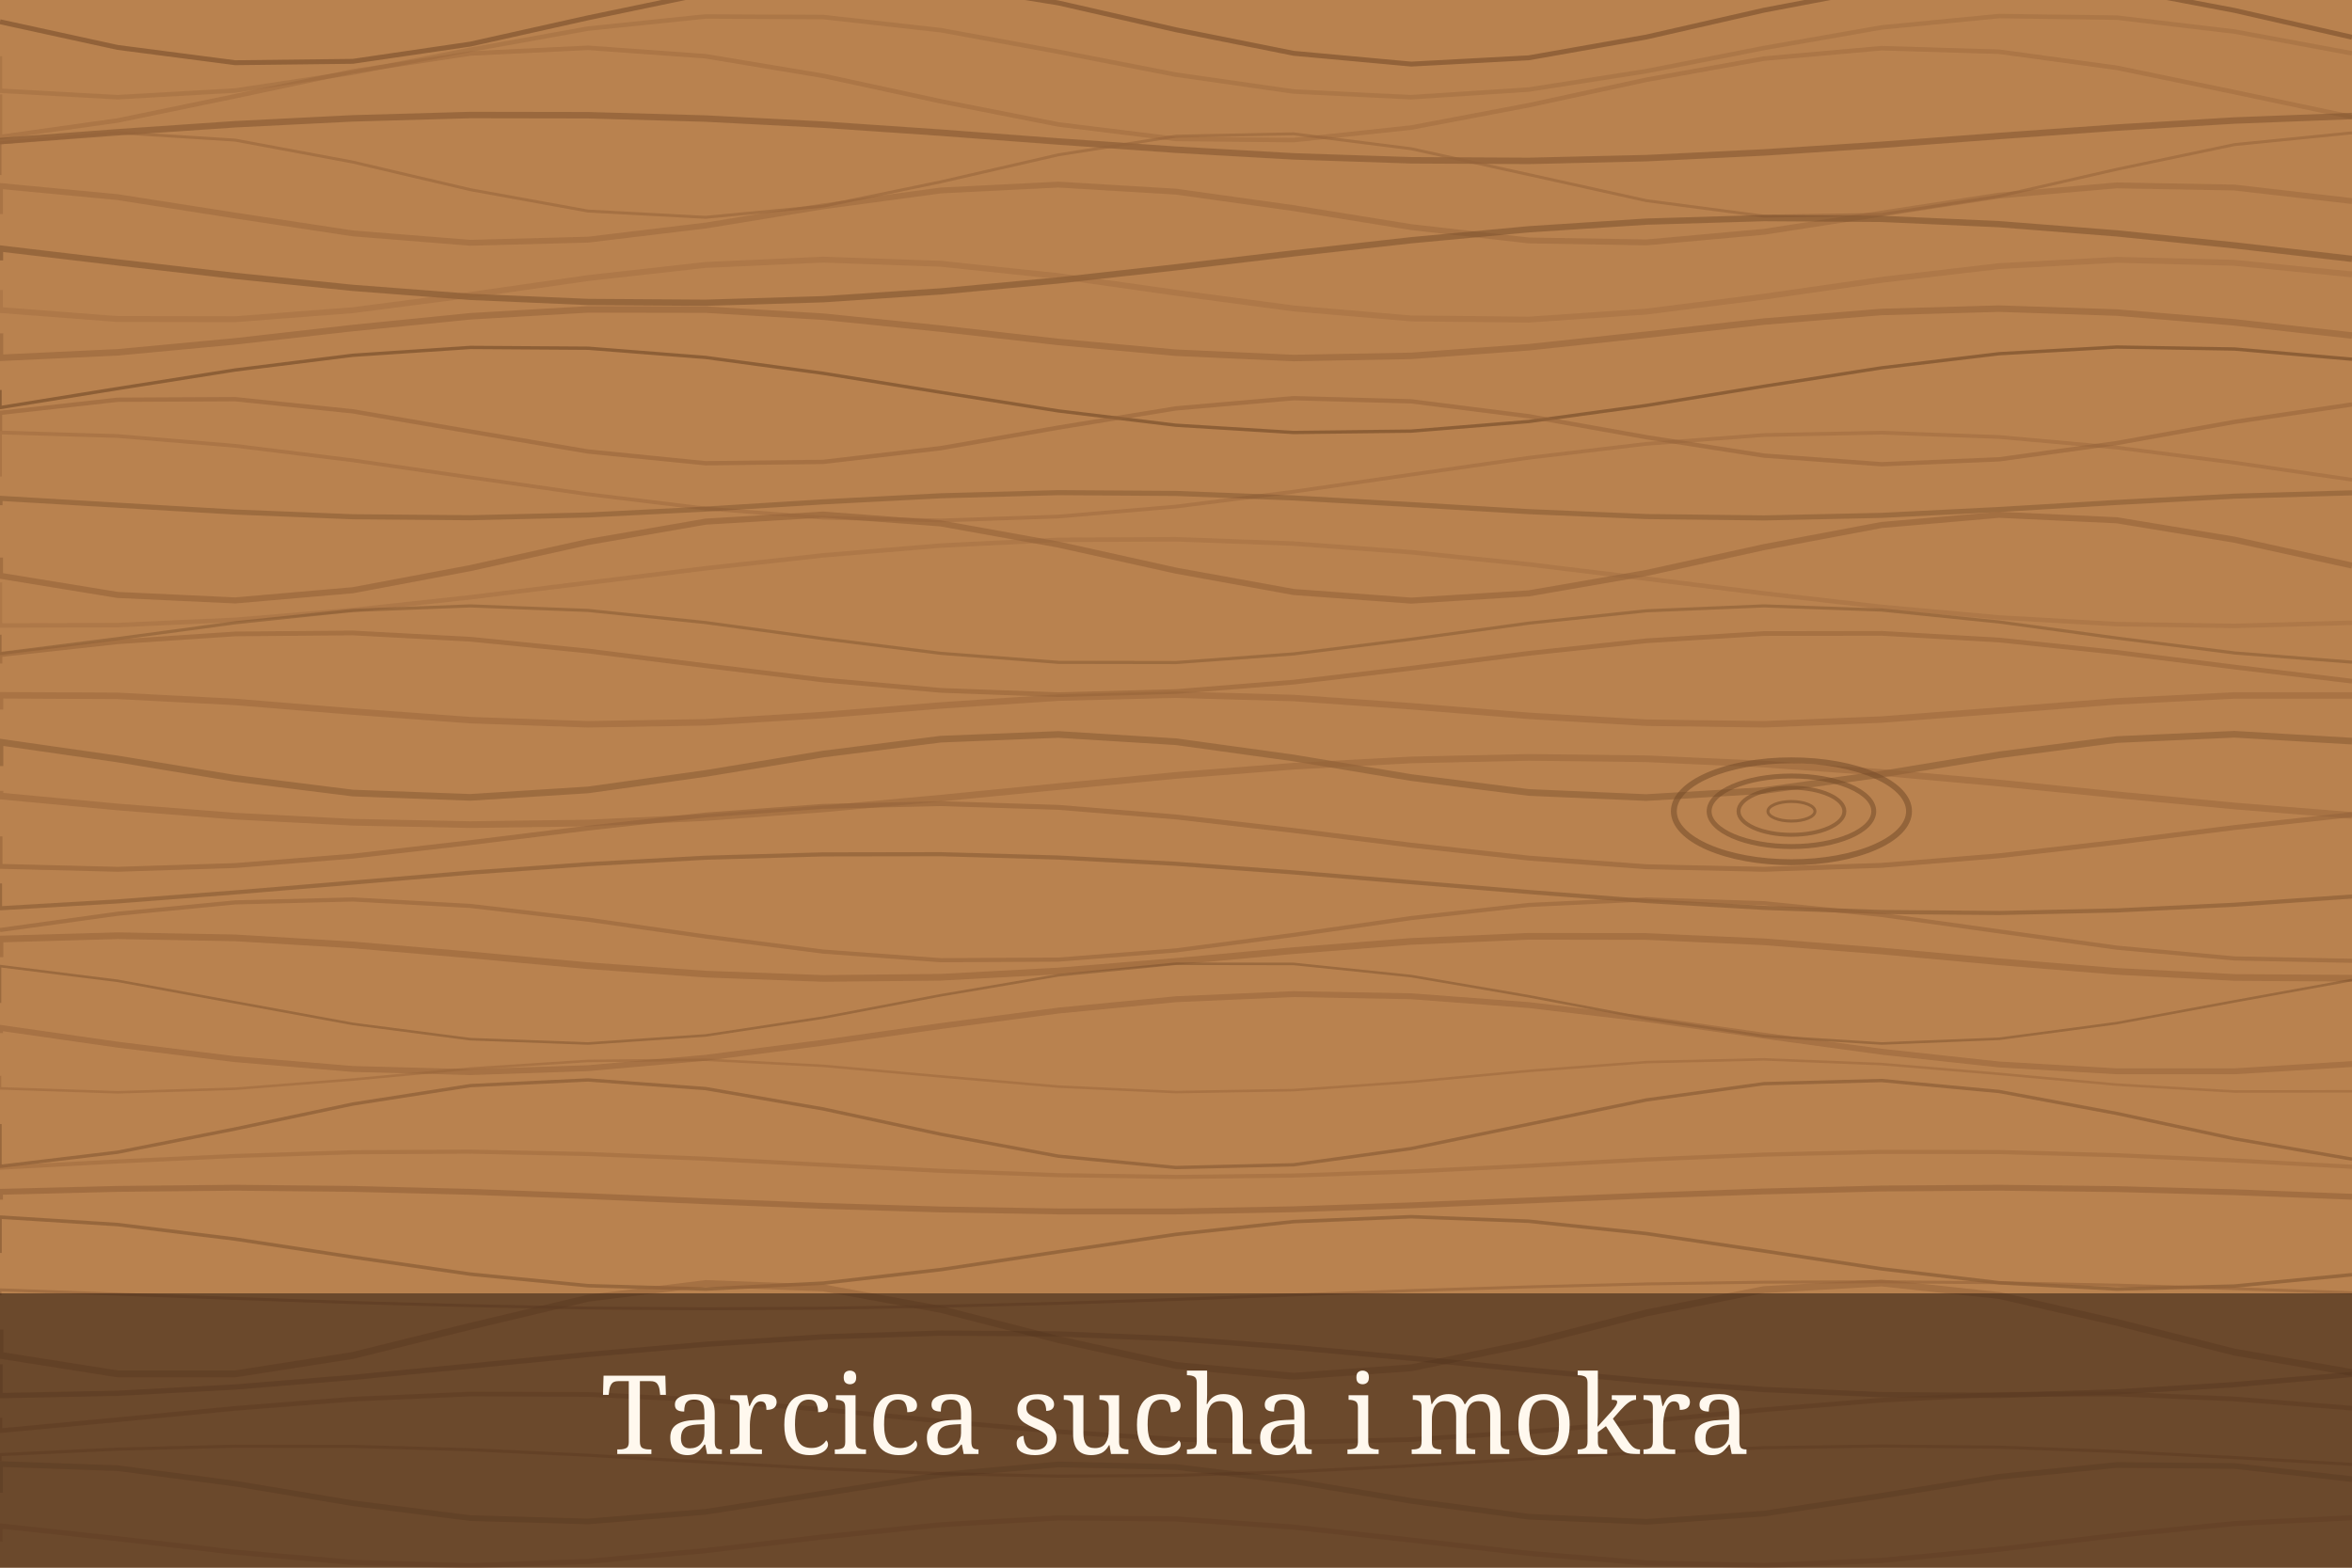
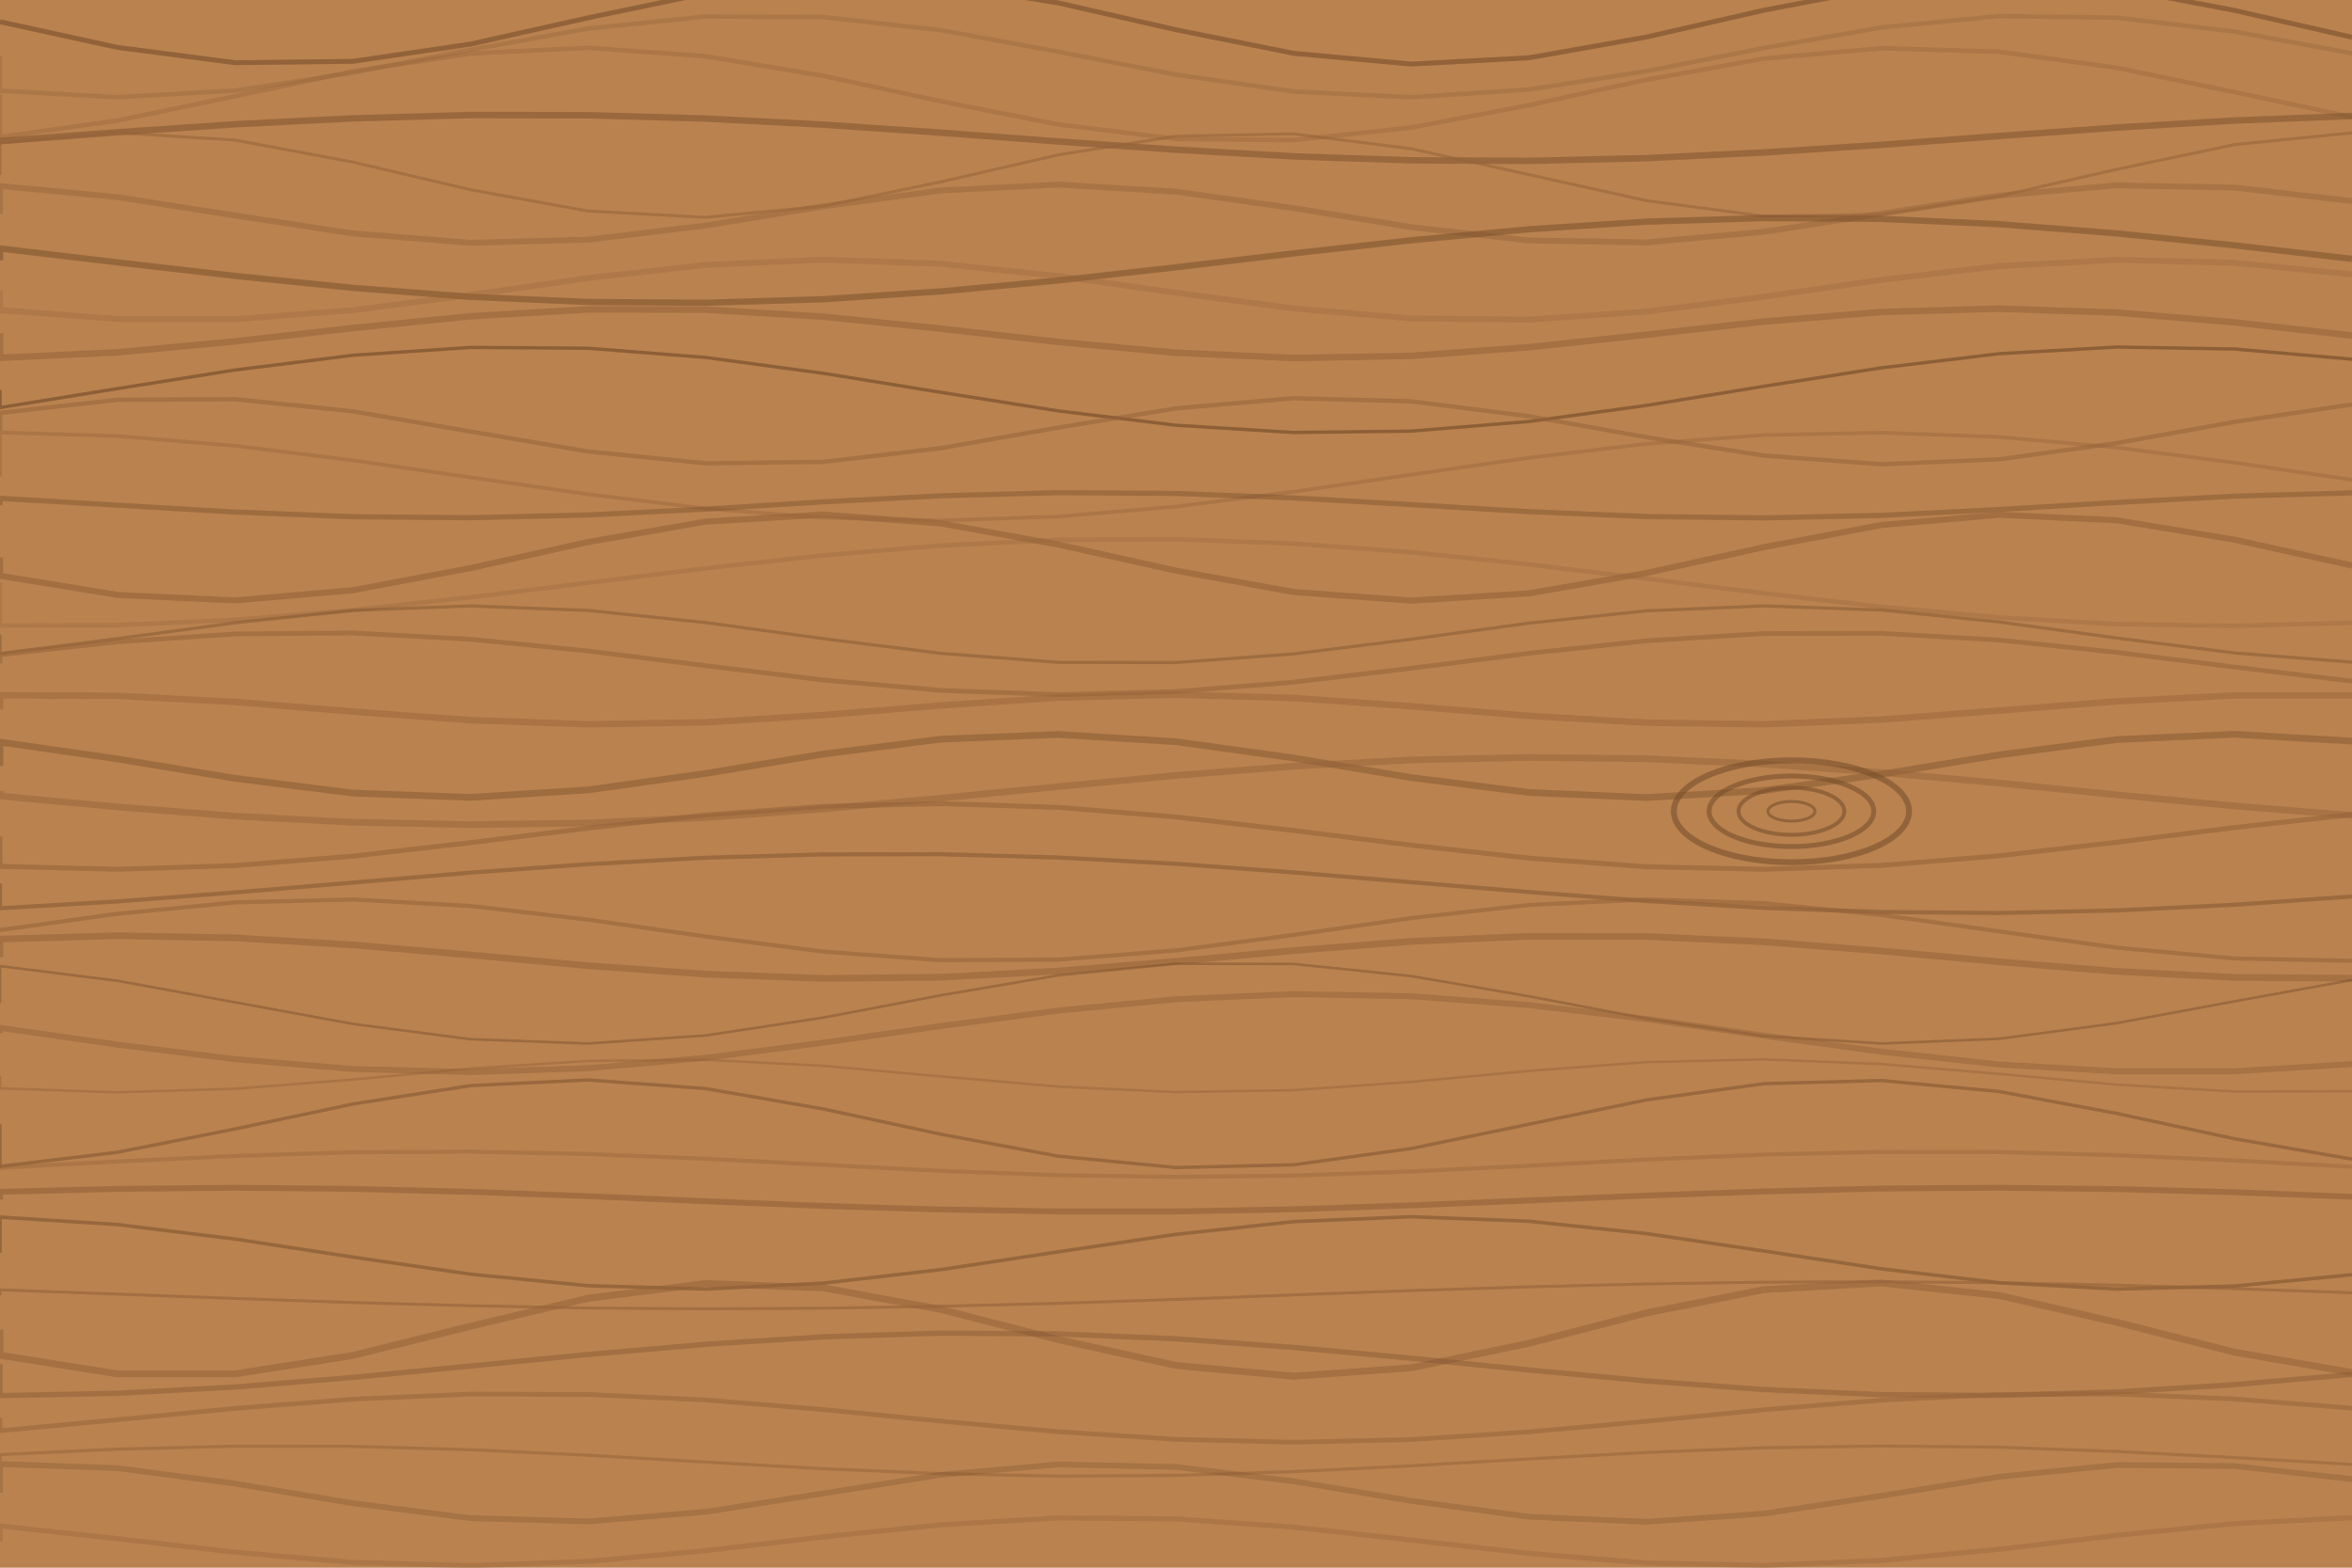
- <svg xmlns="http://www.w3.org/2000/svg" viewBox="0 0 1200 800" width="1200" height="800" role="img" aria-label="Tarcica sucha i mokra">
+ <svg xmlns="http://www.w3.org/2000/svg" viewBox="0 0 1200 800" width="1200" height="800" role="img" aria-label="Drewno">
  <rect width="1200" height="800" fill="#b9824f" />
  <path d="M0 11.1 L0 11.1 L60 24.2 L120 32.0 L180 31.3 L240 22.5 L300 9.1 L360 -3.4 L420 -10.1 L480 -8.2 L540 1.5 L600 15.2 L660 27.2 L720 32.7 L780 29.5 L840 18.9 L900 5.2 L960 -6.2 L1020 -10.5 L1080 -6.1 L1140 5.3 L1200 19.0" stroke="#744a28" stroke-width="2.5" fill="none" opacity="0.57" />
  <path d="M0 28.7 L0 46.3 L60 49.6 L120 46.2 L180 37.1 L240 25.4 L300 14.6 L360 8.4 L420 8.7 L480 15.4 L540 26.4 L600 38.1 L660 46.7 L720 49.6 L780 45.7 L840 36.3 L900 24.5 L960 14.0 L1020 8.2 L1080 9.0 L1140 16.1 L1200 27.2" stroke="#956238" stroke-width="2.3" fill="none" opacity="0.35" />
  <path d="M0 48.2 L0 69.9 L60 61.5 L120 49.1 L180 36.4 L240 27.3 L300 24.4 L360 28.7 L420 38.7 L480 51.7 L540 63.5 L600 70.9 L660 71.5 L720 65.1 L780 53.7 L840 40.7 L900 29.9 L960 24.6 L1020 26.4 L1080 34.6 L1140 47.0 L1200 59.7" stroke="#956238" stroke-width="2.3" fill="none" opacity="0.38" />
  <path d="M0 70.3 L0 72.0 L60 67.5 L120 63.4 L180 60.4 L240 58.7 L300 58.8 L360 60.5 L420 63.6 L480 67.7 L540 72.2 L600 76.4 L660 79.8 L720 81.8 L780 82.1 L840 80.7 L900 77.8 L960 73.9 L1020 69.4 L1080 65.1 L1140 61.5 L1200 59.2" stroke="#744a28" stroke-width="3.3" fill="none" opacity="0.45" />
  <path d="M0 89.3 L0 72.9 L60 67.7 L120 71.5 L180 82.7 L240 96.8 L300 107.7 L360 110.9 L420 105.2 L480 92.8 L540 79.0 L600 69.5 L660 68.3 L720 75.9 L780 89.1 L840 102.4 L900 110.3 L960 109.4 L1020 100.1 L1080 86.4 L1140 73.8 L1200 67.8" stroke="#956238" stroke-width="1.5" fill="none" opacity="0.55" />
  <path d="M0 109.2 L0 94.9 L60 100.6 L120 110.0 L180 119.1 L240 123.9 L300 122.3 L360 115.1 L420 105.3 L480 97.2 L540 94.2 L600 97.8 L660 106.2 L720 115.9 L780 122.7 L840 123.7 L900 118.3 L960 109.0 L1020 99.8 L1080 94.6 L1140 95.7 L1200 102.6" stroke="#956238" stroke-width="3.0" fill="none" opacity="0.43" />
  <path d="M0 132.9 L0 126.8 L60 133.9 L120 140.8 L180 146.9 L240 151.5 L300 154.1 L360 154.5 L420 152.7 L480 148.7 L540 143.1 L600 136.4 L660 129.3 L720 122.6 L780 117.0 L840 113.1 L900 111.3 L960 111.7 L1020 114.4 L1080 119.1 L1140 125.2 L1200 132.1" stroke="#744a28" stroke-width="3.2" fill="none" opacity="0.48" />
  <path d="M0 148.0 L0 158.2 L60 162.8 L120 162.9 L180 158.3 L240 150.5 L300 141.9 L360 135.2 L420 132.5 L480 134.6 L540 140.9 L600 149.4 L660 157.4 L720 162.5 L780 163.1 L840 159.0 L900 151.4 L960 142.8 L1020 135.8 L1080 132.6 L1140 134.1 L1200 140.0" stroke="#956238" stroke-width="3.0" fill="none" opacity="0.31" />
  <path d="M0 170.1 L0 182.6 L60 179.8 L120 174.2 L180 167.4 L240 161.4 L300 157.9 L360 158.0 L420 161.6 L480 167.7 L540 174.5 L600 180.0 L660 182.7 L720 181.6 L780 177.2 L840 170.8 L900 164.1 L960 159.2 L1020 157.5 L1080 159.5 L1140 164.5 L1200 171.2" stroke="#956238" stroke-width="3.3" fill="none" opacity="0.55" />
  <path d="M0 199.0 L0 208.0 L60 198.3 L120 188.8 L180 181.3 L240 177.3 L300 177.7 L360 182.4 L420 190.5 L480 200.2 L540 209.7 L600 217.0 L660 220.7 L720 220.0 L780 215.1 L840 206.9 L900 197.1 L960 187.7 L1020 180.5 L1080 177.1 L1140 178.1 L1200 183.3" stroke="#744a28" stroke-width="1.7" fill="none" opacity="0.63" />
  <path d="M0 219.9 L0 210.7 L60 204.0 L120 203.7 L180 209.9 L240 220.2 L300 230.4 L360 236.4 L420 235.7 L480 228.7 L540 218.2 L600 208.4 L660 203.2 L720 204.8 L780 212.4 L840 223.1 L900 232.5 L960 236.9 L1020 234.4 L1080 226.1 L1140 215.3 L1200 206.4" stroke="#956238" stroke-width="2.2" fill="none" opacity="0.53" />
  <path d="M0 243.2 L0 220.7 L60 222.5 L120 227.5 L180 234.9 L240 243.6 L300 252.2 L360 259.5 L420 264.2 L480 265.6 L540 263.6 L600 258.5 L660 250.9 L720 242.2 L780 233.6 L840 226.5 L900 222.0 L960 220.8 L1020 223.0 L1080 228.4 L1140 236.1 L1200 244.8" stroke="#956238" stroke-width="1.9" fill="none" opacity="0.41" />
  <path d="M0 257.8 L0 254.3 L60 257.8 L120 261.3 L180 263.7 L240 264.2 L300 262.8 L360 259.8 L420 256.1 L480 253.0 L540 251.4 L600 251.8 L660 254.1 L720 257.5 L780 261.1 L840 263.6 L900 264.3 L960 263.0 L1020 260.0 L1080 256.4 L1140 253.2 L1200 251.5" stroke="#744a28" stroke-width="2.6" fill="none" opacity="0.40" />
  <path d="M0 284.5 L0 293.8 L60 303.6 L120 306.4 L180 301.2 L240 289.9 L300 276.6 L360 266.2 L420 262.6 L480 267.1 L540 277.9 L600 291.2 L660 302.1 L720 306.5 L780 302.8 L840 292.4 L900 279.2 L960 267.9 L1020 262.7 L1080 265.5 L1140 275.4 L1200 288.6" stroke="#956238" stroke-width="3.1" fill="none" opacity="0.59" />
  <path d="M0 297.2 L0 319.2 L60 319.0 L120 316.3 L180 311.3 L240 304.8 L300 297.4 L360 290.0 L420 283.4 L480 278.4 L540 275.5 L600 275.2 L660 277.4 L720 281.8 L780 288.0 L840 295.3 L900 302.8 L960 309.7 L1020 315.1 L1080 318.5 L1140 319.4 L1200 317.8" stroke="#956238" stroke-width="2.3" fill="none" opacity="0.30" />
  <path d="M0 323.9 L0 333.5 L60 325.9 L120 317.8 L180 311.5 L240 309.2 L300 311.5 L360 317.7 L420 325.9 L480 333.4 L540 338.0 L600 338.1 L660 333.7 L720 326.2 L780 318.0 L840 311.7 L900 309.2 L960 311.3 L1020 317.4 L1080 325.6 L1140 333.2 L1200 337.9" stroke="#744a28" stroke-width="1.6" fill="none" opacity="0.40" />
  <path d="M0 338.6 L0 334.1 L60 327.5 L120 323.5 L180 323.0 L240 326.2 L300 332.2 L360 339.7 L420 347.0 L480 352.3 L540 354.5 L600 352.9 L660 348.1 L720 341.0 L780 333.4 L840 327.0 L900 323.3 L960 323.2 L1020 326.6 L1080 332.9 L1140 340.4 L1200 347.6" stroke="#956238" stroke-width="2.4" fill="none" opacity="0.54" />
  <path d="M0 362.1 L0 354.8 L60 355.1 L120 358.2 L180 363.1 L240 367.5 L300 369.6 L360 368.6 L420 364.9 L480 360.0 L540 356.0 L600 354.5 L660 356.2 L720 360.4 L780 365.3 L840 368.8 L900 369.6 L960 367.2 L1020 362.6 L1080 357.9 L1140 354.9 L1200 354.9" stroke="#956238" stroke-width="3.3" fill="none" opacity="0.45" />
  <path d="M0 390.9 L0 378.7 L60 387.3 L120 397.2 L180 404.7 L240 406.9 L300 403.1 L360 394.7 L420 384.8 L480 377.2 L540 374.8 L600 378.5 L660 386.8 L720 396.8 L780 404.4 L840 407.0 L900 403.4 L960 395.1 L1020 385.2 L1080 377.4 L1140 374.7 L1200 378.2" stroke="#744a28" stroke-width="3.4" fill="none" opacity="0.40" />
  <path d="M0 403.6 L0 406.2 L60 411.8 L120 416.5 L180 419.6 L240 420.8 L300 420.0 L360 417.2 L420 412.8 L480 407.3 L540 401.4 L600 395.7 L660 391.0 L720 387.8 L780 386.5 L840 387.2 L900 389.9 L960 394.2 L1020 399.6 L1080 405.6 L1140 411.3 L1200 416.1" stroke="#956238" stroke-width="3.4" fill="none" opacity="0.47" />
  <path d="M0 426.8 L0 442.1 L60 443.6 L120 441.7 L180 436.9 L240 430.0 L300 422.6 L360 415.9 L420 411.5 L480 410.1 L540 412.0 L600 416.9 L660 423.8 L720 431.3 L780 437.9 L840 442.3 L900 443.6 L960 441.6 L1020 436.7 L1080 429.8 L1140 422.3 L1200 415.7" stroke="#956238" stroke-width="2.5" fill="none" opacity="0.58" />
  <path d="M0 450.8 L0 463.5 L60 460.0 L120 455.4 L180 450.4 L240 445.3 L300 441.0 L360 437.7 L420 436.0 L480 435.9 L540 437.6 L600 440.8 L660 445.2 L720 450.2 L780 455.2 L840 459.8 L900 463.3 L960 465.4 L1020 465.9 L1080 464.6 L1140 461.7 L1200 457.5" stroke="#744a28" stroke-width="2.1" fill="none" opacity="0.43" />
  <path d="M0 474.7 L0 474.6 L60 466.3 L120 460.5 L180 459.0 L240 462.3 L300 469.3 L360 477.9 L420 485.6 L480 490.0 L540 489.7 L600 485.0 L660 477.1 L720 468.5 L780 461.8 L840 459.0 L900 460.9 L960 466.9 L1020 475.3 L1080 483.6 L1140 489.1 L1200 490.3" stroke="#956238" stroke-width="2.1" fill="none" opacity="0.55" />
  <path d="M0 488.4 L0 479.2 L60 477.5 L120 478.6 L180 482.2 L240 487.3 L300 492.8 L360 497.1 L420 499.3 L480 498.7 L540 495.5 L600 490.6 L660 485.1 L720 480.4 L780 477.8 L840 477.9 L900 480.6 L960 485.3 L1020 490.8 L1080 495.7 L1140 498.8 L1200 499.2" stroke="#956238" stroke-width="3.4" fill="none" opacity="0.54" />
  <path d="M0 511.8 L0 493.0 L60 500.5 L120 511.5 L180 522.5 L240 530.3 L300 532.5 L360 528.4 L420 519.3 L480 507.9 L540 497.7 L600 491.8 L660 491.9 L720 498.1 L780 508.4 L840 519.8 L900 528.7 L960 532.5 L1020 530.1 L1080 522.1 L1140 511.0 L1200 500.1" stroke="#744a28" stroke-width="1.3" fill="none" opacity="0.44" />
  <path d="M0 527.2 L0 524.5 L60 533.1 L120 540.5 L180 545.5 L240 547.1 L300 545.1 L360 539.8 L420 532.1 L480 523.6 L540 515.7 L600 509.9 L660 507.3 L720 508.4 L780 512.9 L840 520.0 L900 528.5 L960 536.7 L1020 543.2 L1080 546.7 L1140 546.7 L1200 543.0" stroke="#956238" stroke-width="3.0" fill="none" opacity="0.51" />
  <path d="M0 549.0 L0 555.4 L60 557.4 L120 555.6 L180 550.9 L240 545.3 L300 541.4 L360 540.8 L420 543.9 L480 549.3 L540 554.5 L600 557.3 L660 556.3 L720 552.1 L780 546.5 L840 542.0 L900 540.6 L960 543.0 L1020 548.0 L1080 553.5 L1140 557.0 L1200 556.9" stroke="#956238" stroke-width="1.3" fill="none" opacity="0.45" />
  <path d="M0 573.6 L0 595.2 L60 588.0 L120 576.1 L180 563.4 L240 554.0 L300 551.1 L360 555.5 L420 565.9 L480 578.8 L540 590.0 L600 595.8 L660 594.4 L720 586.1 L780 573.7 L840 561.3 L900 553.0 L960 551.4 L1020 557.0 L1080 568.2 L1140 581.1 L1200 591.5" stroke="#744a28" stroke-width="1.7" fill="none" opacity="0.47" />
  <path d="M0 594.1 L0 595.9 L60 592.7 L120 589.9 L180 588.0 L240 587.7 L300 588.9 L360 591.3 L420 594.4 L480 597.5 L540 599.7 L600 600.6 L660 599.9 L720 597.8 L780 594.9 L840 591.7 L900 589.2 L960 587.8 L1020 587.9 L1080 589.5 L1140 592.2 L1200 595.4" stroke="#956238" stroke-width="2.1" fill="none" opacity="0.40" />
  <path d="M0 612.2 L0 608.2 L60 606.7 L120 606.1 L180 606.7 L240 608.2 L300 610.4 L360 613.0 L420 615.4 L480 617.2 L540 618.2 L600 618.2 L660 617.1 L720 615.1 L780 612.6 L840 610.1 L900 608.0 L960 606.5 L1020 606.1 L1080 606.8 L1140 608.4 L1200 610.7" stroke="#956238" stroke-width="3.0" fill="none" opacity="0.62" />
  <path d="M0 639.4 L0 621.1 L60 624.9 L120 632.3 L180 641.5 L240 650.2 L300 656.1 L360 657.8 L420 654.8 L480 647.9 L540 638.8 L600 629.9 L660 623.4 L720 620.9 L780 623.2 L840 629.5 L900 638.4 L960 647.5 L1020 654.6 L1080 657.8 L1140 656.3 L1200 650.5" stroke="#744a28" stroke-width="1.8" fill="none" opacity="0.48" />
  <path d="M0 661.0 L0 658.2 L60 660.4 L120 662.6 L180 664.7 L240 666.3 L300 667.5 L360 667.9 L420 667.6 L480 666.6 L540 665.1 L600 663.1 L660 660.8 L720 658.6 L780 656.7 L840 655.2 L900 654.3 L960 654.1 L1020 654.6 L1080 655.8 L1140 657.6 L1200 659.7" stroke="#956238" stroke-width="1.5" fill="none" opacity="0.60" />
  <path d="M0 678.5 L0 691.6 L60 701.1 L120 701.1 L180 691.7 L240 676.8 L300 662.5 L360 655.0 L420 657.2 L480 668.2 L540 683.6 L600 696.8 L660 702.3 L720 698.0 L780 685.5 L840 670.0 L900 658.1 L960 654.7 L1020 661.1 L1080 674.8 L1140 690.0 L1200 700.4" stroke="#956238" stroke-width="3.5" fill="none" opacity="0.55" />
  <path d="M0 696.2 L0 712.2 L60 711.0 L120 707.8 L180 702.9 L240 697.1 L300 691.2 L360 686.0 L420 682.2 L480 680.3 L540 680.7 L600 683.2 L660 687.6 L720 693.1 L780 699.1 L840 704.7 L900 709.1 L960 711.7 L1020 712.1 L1080 710.3 L1140 706.6 L1200 701.4" stroke="#744a28" stroke-width="2.7" fill="none" opacity="0.33" />
  <path d="M0 723.5 L0 730.1 L60 724.5 L120 718.7 L180 714.0 L240 711.4 L300 711.6 L360 714.4 L420 719.3 L480 725.2 L540 730.6 L600 734.5 L660 736.0 L720 734.6 L780 730.7 L840 725.3 L900 719.4 L960 714.5 L1020 711.6 L1080 711.4 L1140 713.9 L1200 718.6" stroke="#956238" stroke-width="2.4" fill="none" opacity="0.50" />
  <path d="M0 745.6 L0 742.3 L60 739.5 L120 738.0 L180 738.1 L240 739.8 L300 742.6 L360 746.1 L420 749.5 L480 752.0 L540 753.3 L600 752.9 L660 751.0 L720 748.0 L780 744.5 L840 741.2 L900 738.8 L960 737.9 L1020 738.5 L1080 740.7 L1140 743.8 L1200 747.3" stroke="#956238" stroke-width="1.6" fill="none" opacity="0.50" />
  <path d="M0 761.8 L0 747.1 L60 749.2 L120 757.1 L180 767.1 L240 774.7 L300 776.4 L360 771.5 L420 762.1 L480 752.6 L540 747.3 L600 748.6 L660 755.9 L720 765.9 L780 774.0 L840 776.6 L900 772.4 L960 763.3 L1020 753.6 L1080 747.6 L1140 748.1 L1200 754.8" stroke="#744a28" stroke-width="2.9" fill="none" opacity="0.28" />
  <path d="M0 786.7 L0 778.7 L60 785.2 L120 792.1 L180 797.3 L240 799.0 L300 796.8 L360 791.3 L420 784.3 L480 778.1 L540 774.6 L600 775.1 L660 779.3 L720 785.9 L780 792.7 L840 797.6 L900 798.9 L960 796.3 L1020 790.6 L1080 783.5 L1140 777.5 L1200 774.5" stroke="#956238" stroke-width="2.6" fill="none" opacity="0.37" />
  <ellipse cx="914" cy="414" rx="60" ry="26" fill="none" stroke="#744a28" stroke-width="3" opacity="0.55" />
  <ellipse cx="914" cy="414" rx="42" ry="18" fill="none" stroke="#744a28" stroke-width="2.5" opacity="0.55" />
  <ellipse cx="914" cy="414" rx="27" ry="12" fill="none" stroke="#744a28" stroke-width="2" opacity="0.55" />
  <ellipse cx="914" cy="414" rx="12" ry="5" fill="none" stroke="#744a28" stroke-width="1.5" opacity="0.55" />
-   <rect x="0" y="660" width="1200" height="140" fill="#2b1a0e" opacity="0.55" />
-   <text x="600" y="742" font-family="Georgia, serif" font-size="56" fill="#fff8ee" text-anchor="middle">Tarcica sucha i mokra</text>
</svg>
